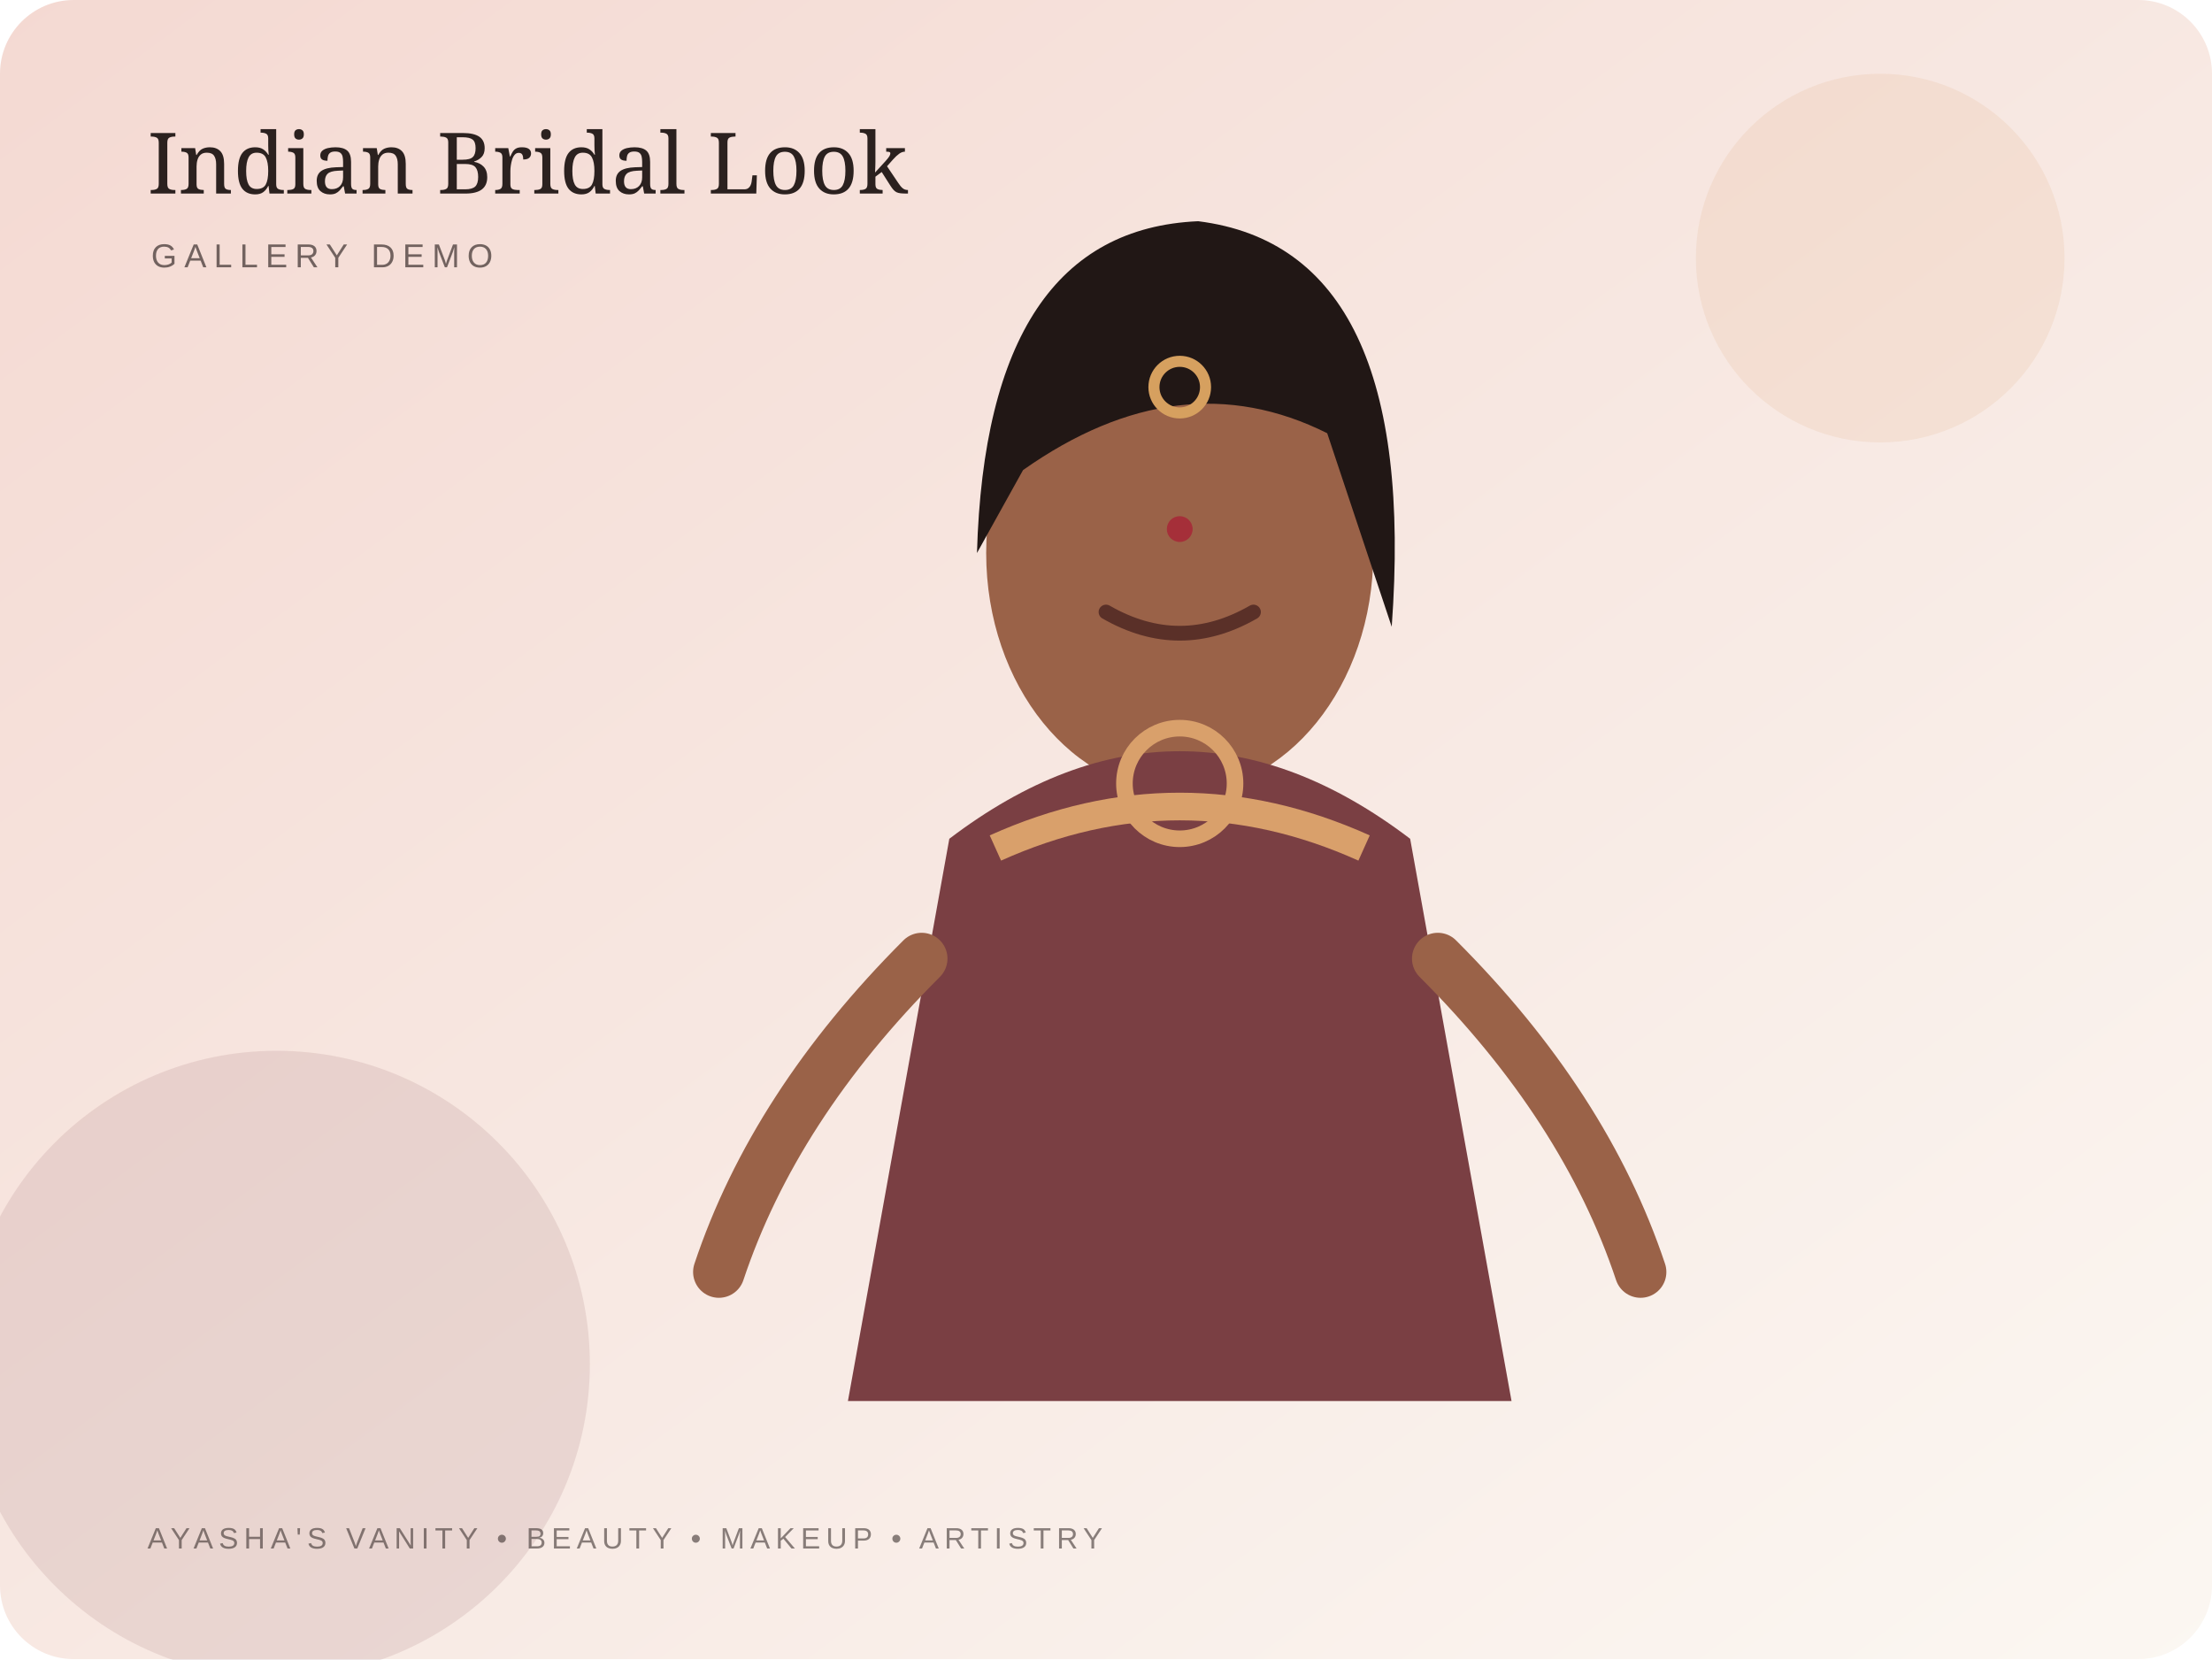
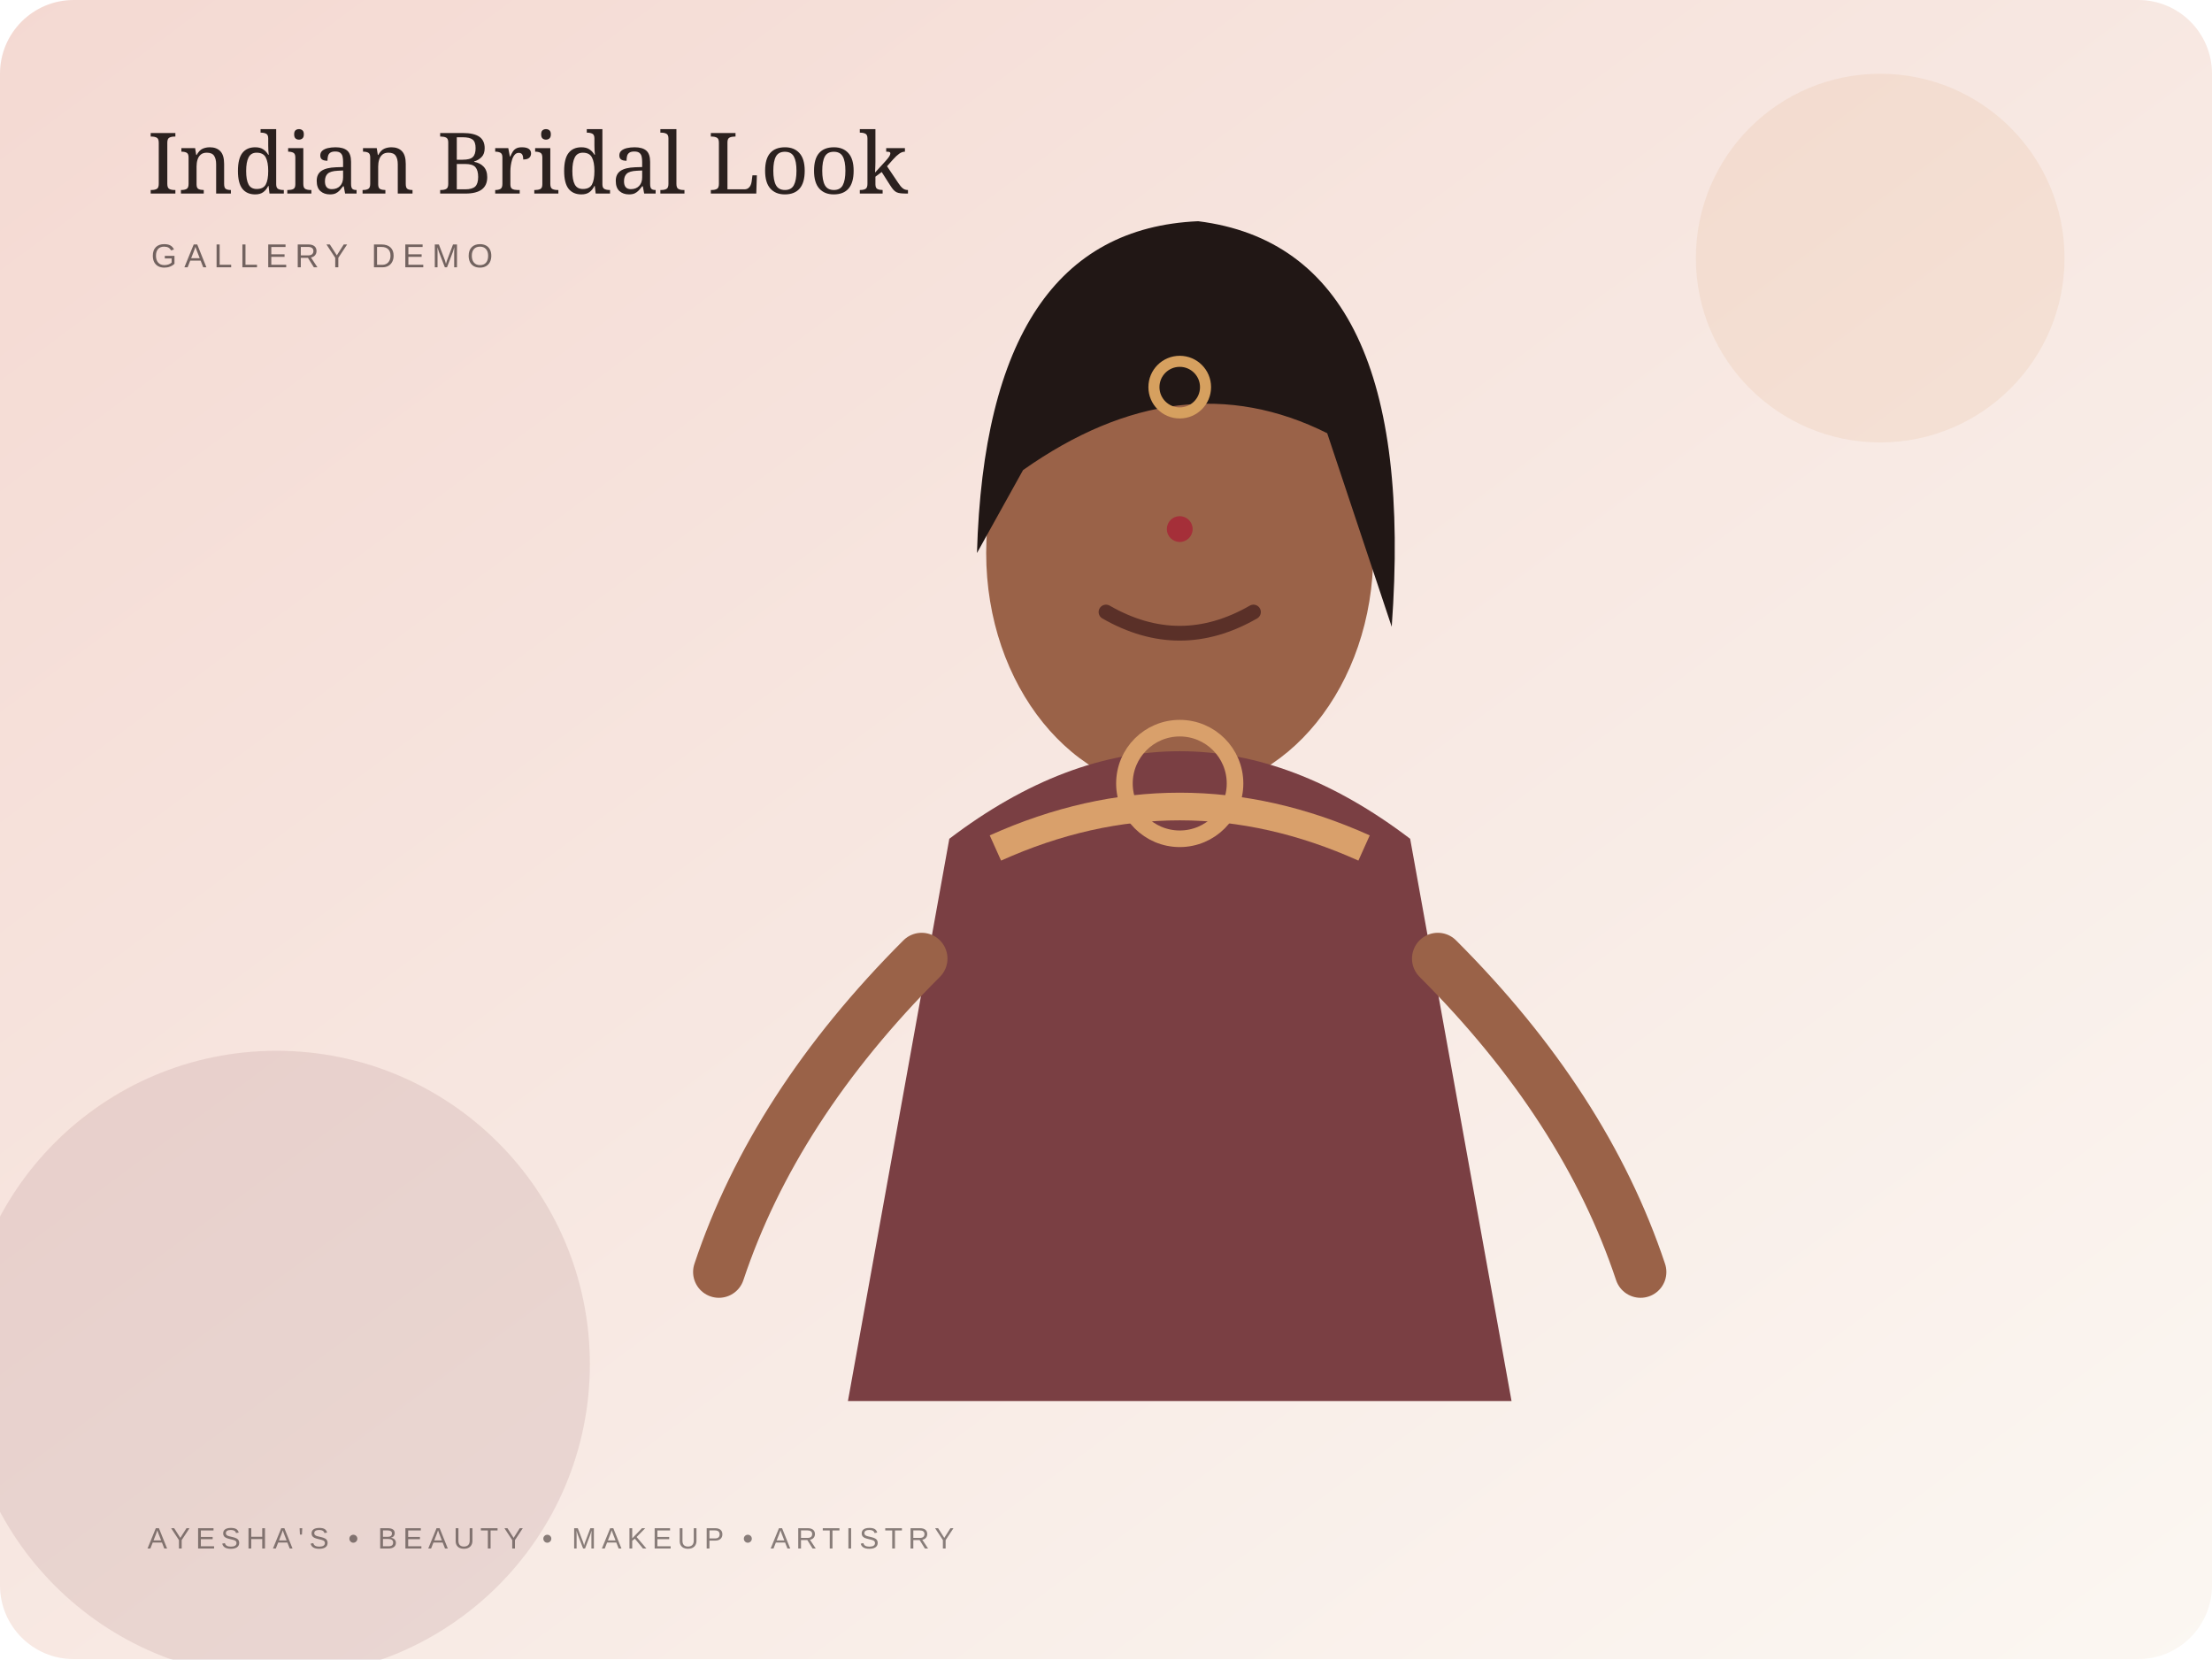
<svg xmlns="http://www.w3.org/2000/svg" width="1200" height="900" viewBox="0 0 1200 900">
  <defs>
    <linearGradient id="g" x1="0" x2="1" y1="0" y2="1">
      <stop stop-color="#f4d9d2" />
      <stop offset="1" stop-color="#fbf7f2" />
    </linearGradient>
  </defs>
  <rect width="1200" height="900" rx="40" fill="url(#g)" />
  <circle cx="1020" cy="140" r="100" fill="#d9a06b" opacity=".14" />
  <circle cx="150" cy="740" r="170" fill="#7a3f43" opacity=".12" />
  <g>
    <ellipse cx="640" cy="300" rx="105" ry="130" fill="#9a6248" />
    <path d="M530 300 Q535 125 650 120 Q770 135 755 340 L720 235 Q640 195 555 255Z" fill="#211715" />
    <path d="M600 332 Q640 355 680 332" fill="none" stroke="#5a3028" stroke-width="8" stroke-linecap="round" />
    <circle cx="640" cy="287" r="7" fill="#a52f39" />
    <circle cx="640" cy="210" r="14" fill="none" stroke="#d6a05f" stroke-width="6" />
    <path d="M515 455 Q640 360 765 455 L820 760 L460 760Z" fill="#7a3f43" />
    <path d="M540 460 Q640 415 740 460" fill="none" stroke="#d9a06b" stroke-width="15" />
    <circle cx="640" cy="425" r="30" fill="none" stroke="#d9a06b" stroke-width="9" />
    <path d="M500 520 Q420 600 390 690" stroke="#9a6248" stroke-width="28" stroke-linecap="round" />
    <path d="M780 520 Q860 600 890 690" stroke="#9a6248" stroke-width="28" stroke-linecap="round" />
  </g>
  <text x="80" y="105" font-family="Georgia,serif" font-size="46" fill="#2b211f">Indian Bridal Look</text>
  <text x="82" y="145" font-family="Arial,sans-serif" font-size="18" letter-spacing="4" fill="#2b211f" opacity=".65">GALLERY DEMO</text>
-   <text x="80" y="840" font-family="Arial,sans-serif" font-size="16" letter-spacing="3" fill="#2b211f" opacity=".55">AYASHA'S VANITY • BEAUTY • MAKEUP • ARTISTRY</text>
+   <text x="80" y="840" font-family="Arial,sans-serif" font-size="16" letter-spacing="3" fill="#2b211f" opacity=".55">AYESHA'S • BEAUTY • MAKEUP • ARTISTRY</text>
</svg>
